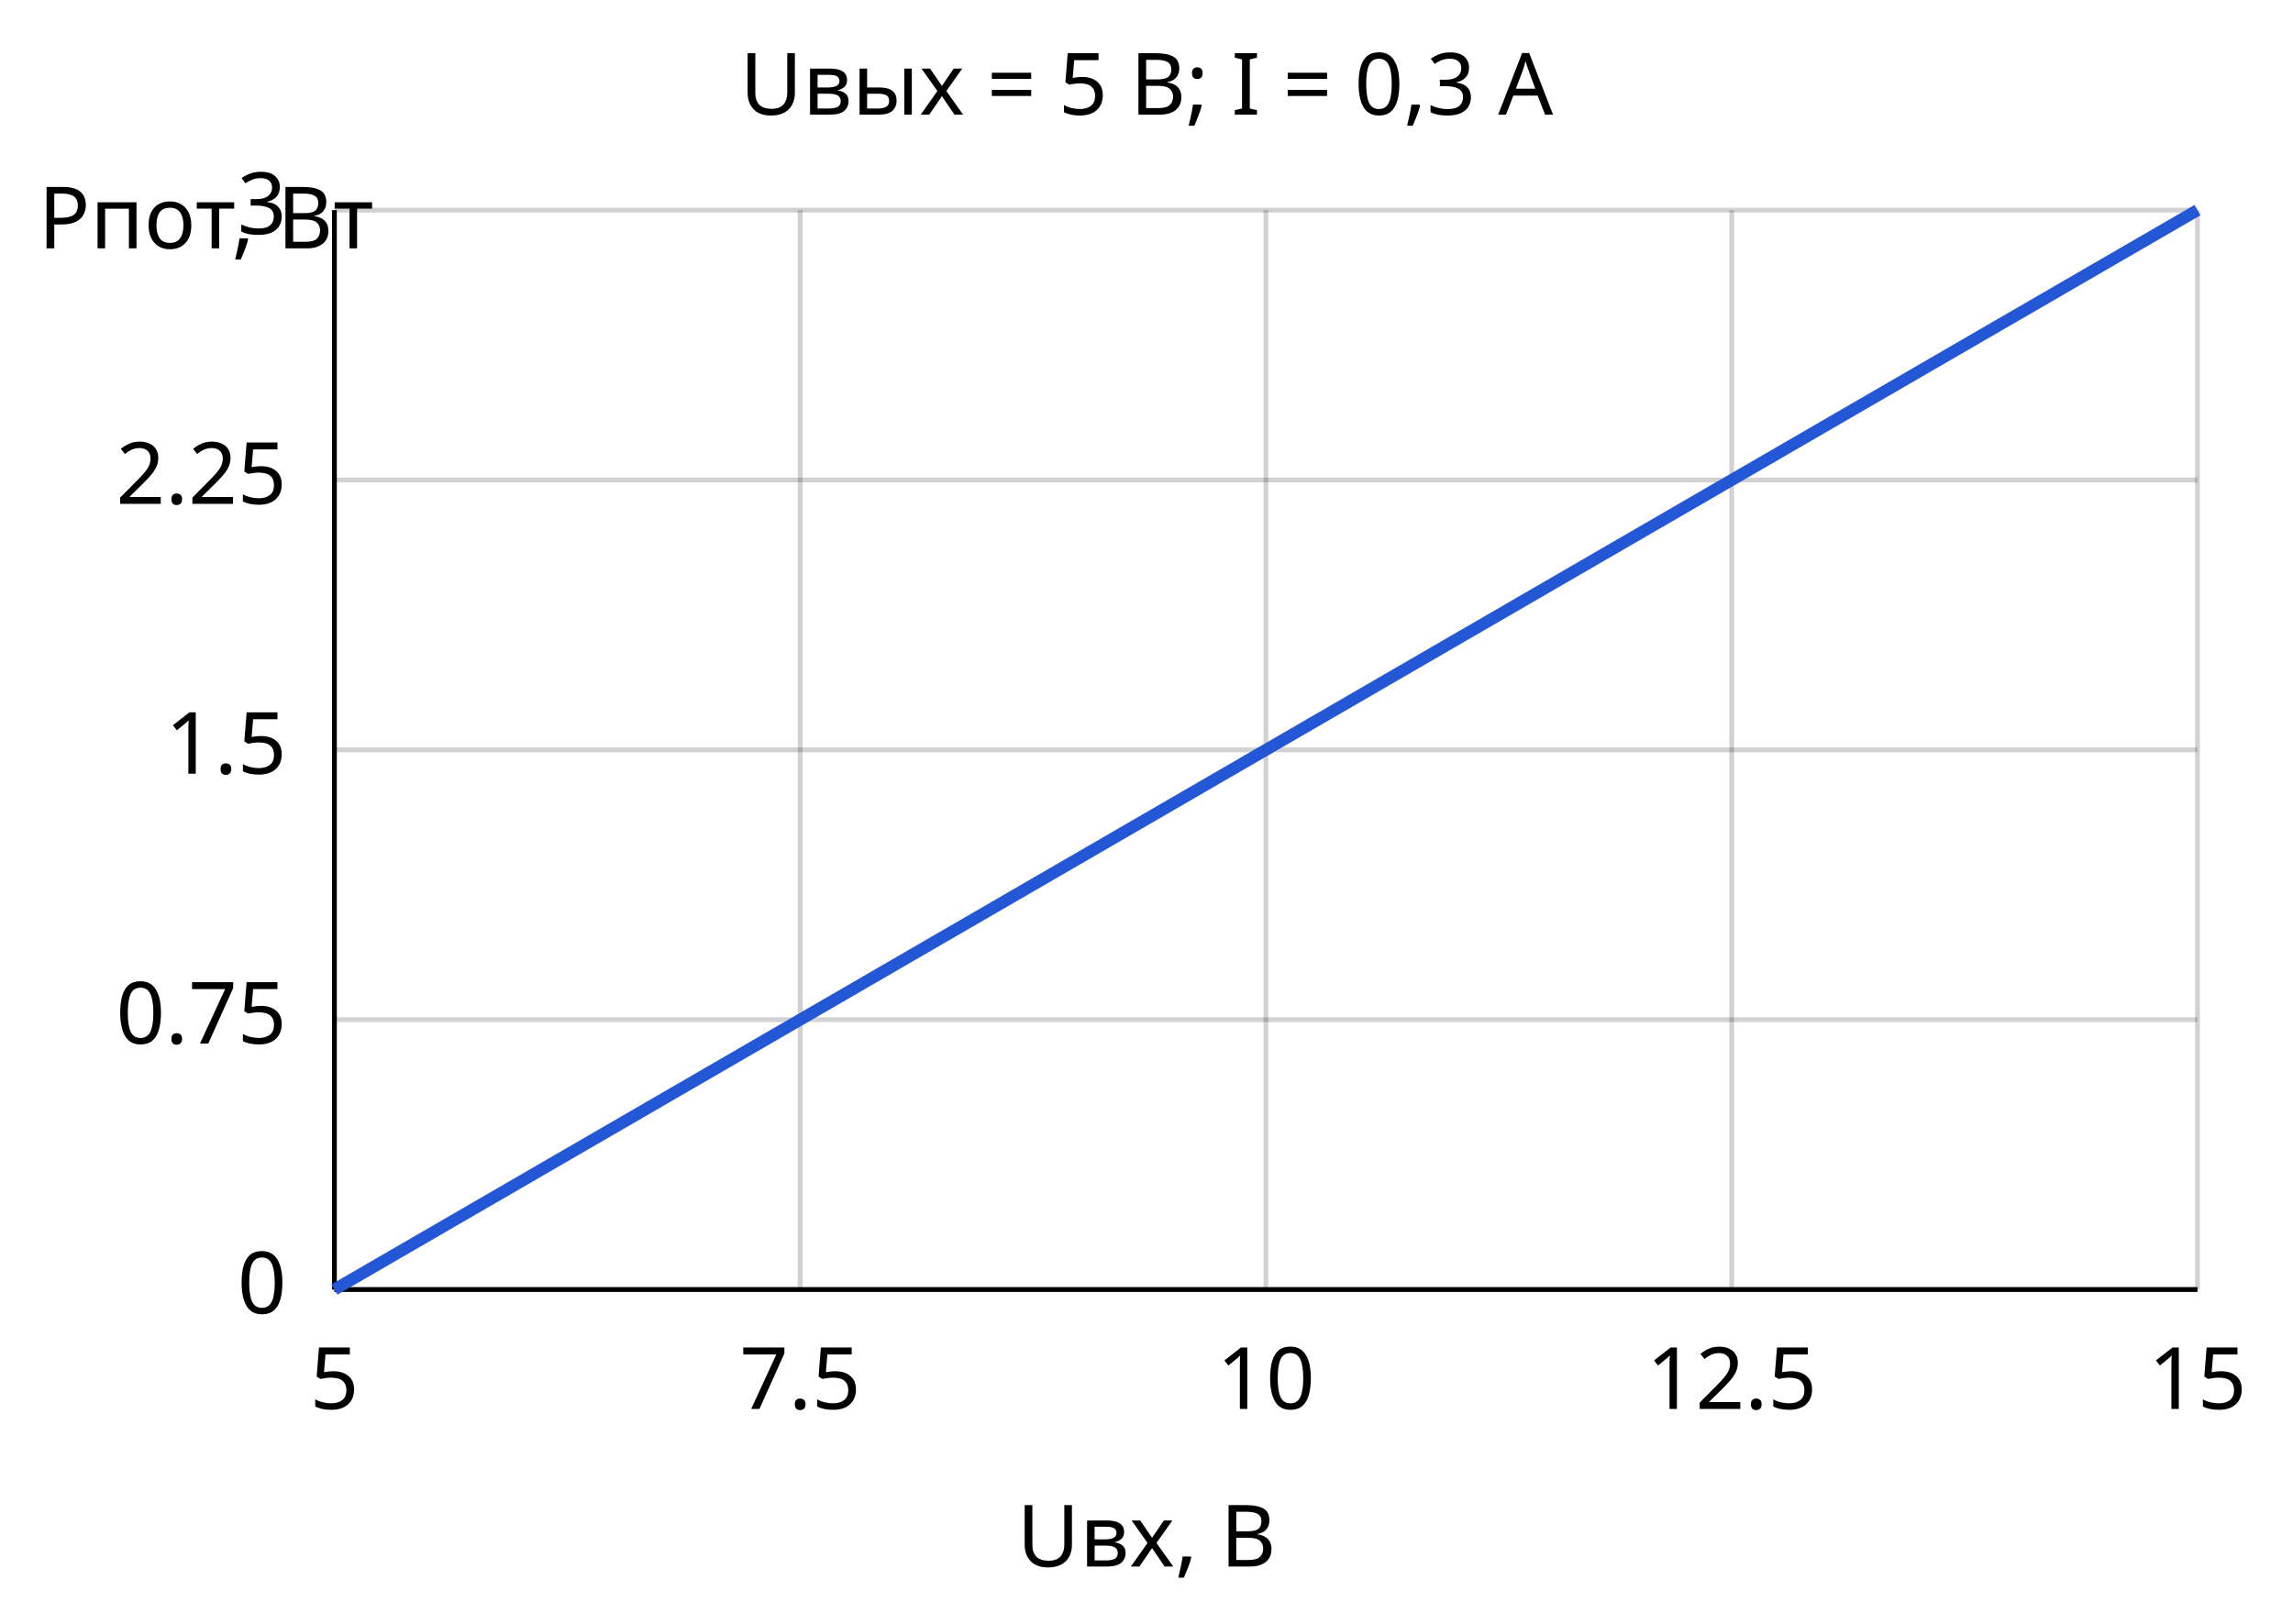
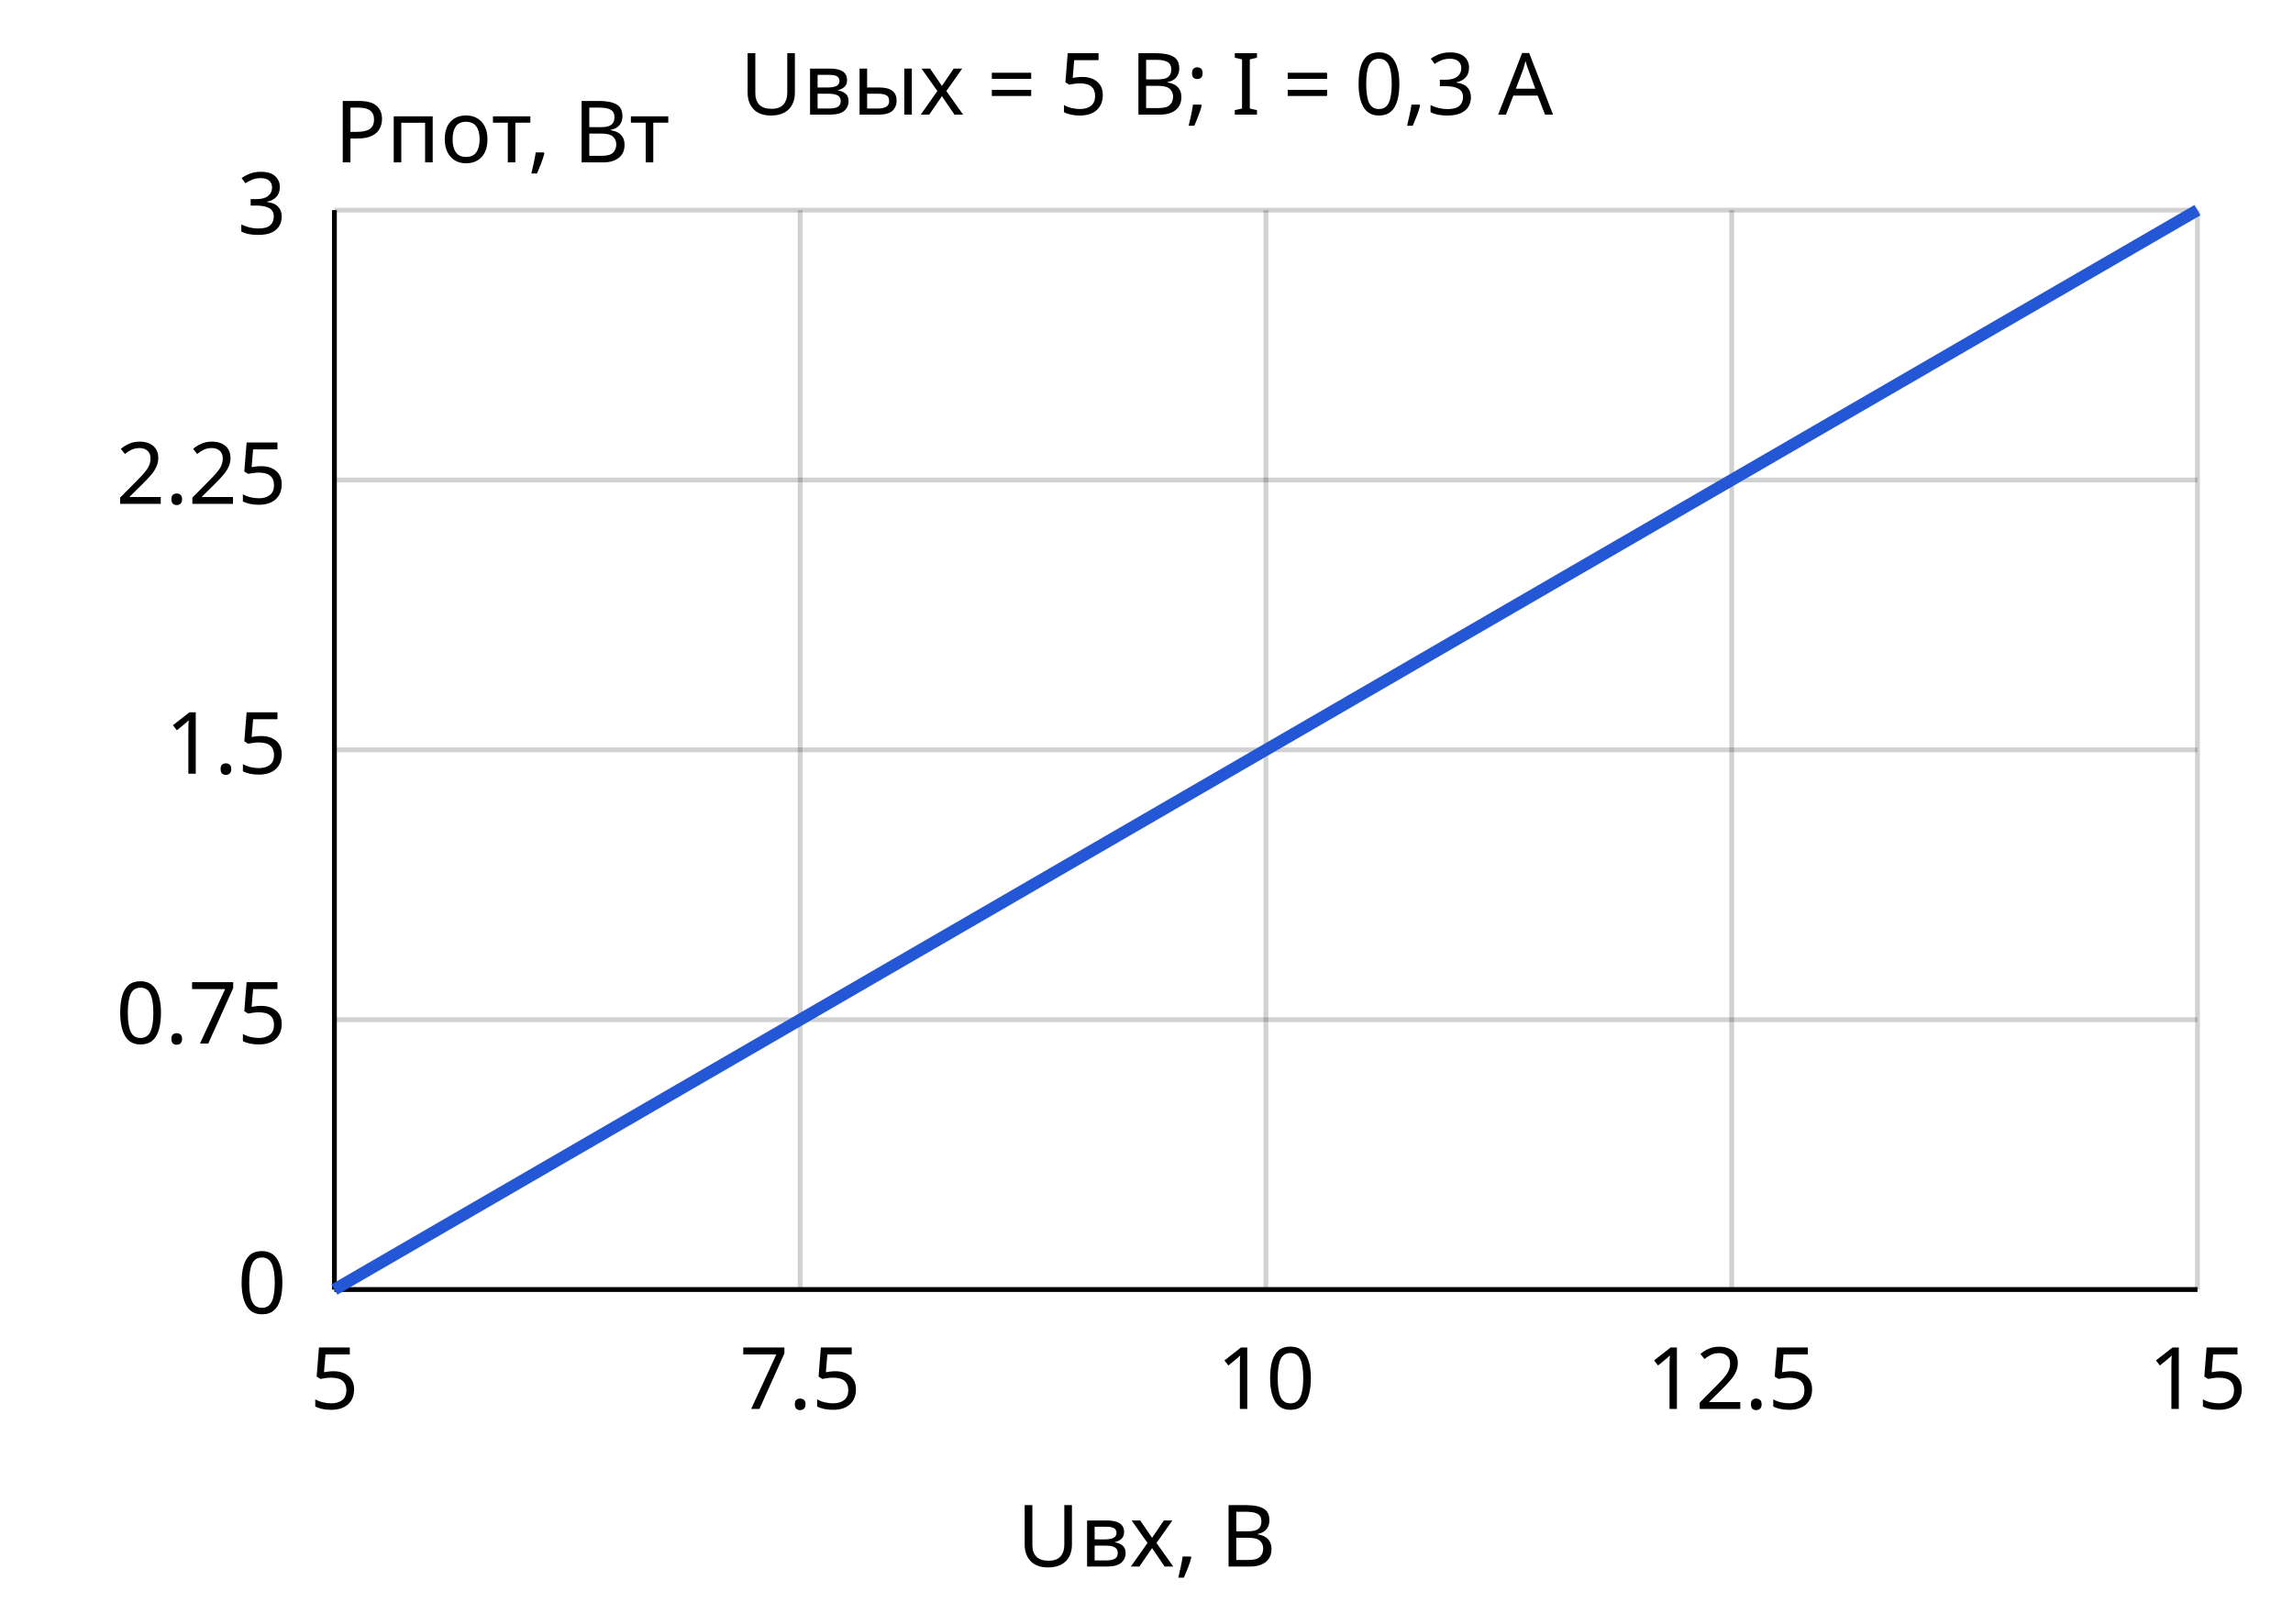
<svg xmlns="http://www.w3.org/2000/svg" viewBox="0 0 480 340" role="img">
  <defs>
    <marker id="arrow" viewBox="0 0 10 10" refX="8" refY="5" markerWidth="7" markerHeight="7" orient="auto-start-reverse">
      <path d="M0 0L10 5L0 10" fill="currentColor" />
    </marker>
  </defs>
  <g font-family="system-ui" font-size="18" fill="currentColor" stroke="none">
    <text x="240" y="24" text-anchor="middle">Uвых = 5 В; I = 0,3 А</text>
    <text x="240" y="328" text-anchor="middle">Uвх, В</text>
-     <text x="8" y="52">Pпот, Вт</text>
+     <text x="70" y="34">Pпот, Вт</text>
    <line x1="70" y1="44" x2="70" y2="270" stroke="currentColor" opacity=".18" />
    <line x1="70" y1="270" x2="460" y2="270" stroke="currentColor" opacity=".18" />
    <text x="70" y="295" text-anchor="middle">5</text>
    <text x="60" y="275" text-anchor="end">0</text>
    <line x1="167.5" y1="44" x2="167.5" y2="270" stroke="currentColor" opacity=".18" />
    <line x1="70" y1="213.5" x2="460" y2="213.5" stroke="currentColor" opacity=".18" />
    <text x="167.5" y="295" text-anchor="middle">7.5</text>
    <text x="60" y="218.5" text-anchor="end">0.75</text>
    <line x1="265" y1="44" x2="265" y2="270" stroke="currentColor" opacity=".18" />
    <line x1="70" y1="157" x2="460" y2="157" stroke="currentColor" opacity=".18" />
    <text x="265" y="295" text-anchor="middle">10</text>
    <text x="60" y="162" text-anchor="end">1.5</text>
    <line x1="362.5" y1="44" x2="362.5" y2="270" stroke="currentColor" opacity=".18" />
    <line x1="70" y1="100.5" x2="460" y2="100.5" stroke="currentColor" opacity=".18" />
    <text x="362.5" y="295" text-anchor="middle">12.5</text>
    <text x="60" y="105.5" text-anchor="end">2.25</text>
    <line x1="460" y1="44" x2="460" y2="270" stroke="currentColor" opacity=".18" />
    <line x1="70" y1="44" x2="460" y2="44" stroke="currentColor" opacity=".18" />
    <text x="460" y="295" text-anchor="middle">15</text>
    <text x="60" y="49" text-anchor="end">3</text>
    <line x1="70" y1="44" x2="70" y2="270" stroke="currentColor" />
    <line x1="70" y1="270" x2="460" y2="270" stroke="currentColor" />
    <polyline points="70.00,270.00 71.95,268.87 73.90,267.74 75.85,266.61 77.80,265.48 79.75,264.35 81.70,263.22 83.65,262.09 85.60,260.96 87.55,259.83 89.50,258.70 91.45,257.57 93.40,256.44 95.35,255.31 97.30,254.18 99.25,253.05 101.20,251.92 103.15,250.79 105.10,249.66 107.05,248.53 109.00,247.40 110.95,246.27 112.90,245.14 114.85,244.01 116.80,242.88 118.75,241.75 120.70,240.62 122.65,239.49 124.60,238.36 126.55,237.23 128.50,236.10 130.45,234.97 132.40,233.84 134.35,232.71 136.30,231.58 138.25,230.45 140.20,229.32 142.15,228.19 144.10,227.06 146.05,225.93 148.00,224.80 149.95,223.67 151.90,222.54 153.85,221.41 155.80,220.28 157.75,219.15 159.70,218.02 161.65,216.89 163.60,215.76 165.55,214.63 167.50,213.50 169.45,212.37 171.40,211.24 173.35,210.11 175.30,208.98 177.25,207.85 179.20,206.72 181.15,205.59 183.10,204.46 185.05,203.33 187.00,202.20 188.95,201.07 190.90,199.94 192.85,198.81 194.80,197.68 196.75,196.55 198.70,195.42 200.65,194.29 202.60,193.16 204.55,192.03 206.50,190.90 208.45,189.77 210.40,188.64 212.35,187.51 214.30,186.38 216.25,185.25 218.20,184.12 220.15,182.99 222.10,181.86 224.05,180.73 226.00,179.60 227.95,178.47 229.90,177.34 231.85,176.21 233.80,175.08 235.75,173.95 237.70,172.82 239.65,171.69 241.60,170.56 243.55,169.43 245.50,168.30 247.45,167.17 249.40,166.04 251.35,164.91 253.30,163.78 255.25,162.65 257.20,161.52 259.15,160.39 261.10,159.26 263.05,158.13 265.00,157.00 266.95,155.87 268.90,154.74 270.85,153.61 272.80,152.48 274.75,151.35 276.70,150.22 278.65,149.09 280.60,147.96 282.55,146.83 284.50,145.70 286.45,144.57 288.40,143.44 290.35,142.31 292.30,141.18 294.25,140.05 296.20,138.92 298.15,137.79 300.10,136.66 302.05,135.53 304.00,134.40 305.95,133.27 307.90,132.14 309.85,131.01 311.80,129.88 313.75,128.75 315.70,127.62 317.65,126.49 319.60,125.36 321.55,124.23 323.50,123.10 325.45,121.97 327.40,120.84 329.35,119.71 331.30,118.58 333.25,117.45 335.20,116.32 337.15,115.19 339.10,114.06 341.05,112.93 343.00,111.80 344.95,110.67 346.90,109.54 348.85,108.41 350.80,107.28 352.75,106.15 354.70,105.02 356.65,103.89 358.60,102.76 360.55,101.63 362.50,100.50 364.45,99.37 366.40,98.24 368.35,97.11 370.30,95.98 372.25,94.85 374.20,93.72 376.15,92.59 378.10,91.46 380.05,90.33 382.00,89.20 383.95,88.07 385.90,86.94 387.85,85.81 389.80,84.68 391.75,83.55 393.70,82.42 395.65,81.29 397.60,80.16 399.55,79.03 401.50,77.90 403.45,76.77 405.40,75.64 407.35,74.51 409.30,73.38 411.25,72.25 413.20,71.12 415.15,69.99 417.10,68.86 419.05,67.73 421.00,66.60 422.95,65.47 424.90,64.34 426.85,63.21 428.80,62.08 430.75,60.95 432.70,59.82 434.65,58.69 436.60,57.56 438.55,56.43 440.50,55.30 442.45,54.17 444.40,53.04 446.35,51.91 448.30,50.78 450.25,49.65 452.20,48.52 454.15,47.39 456.10,46.26 458.05,45.13 460.00,44.00" fill="none" stroke="var(--accent, #2457d6)" stroke-width="2.5" stroke-dasharray="" />
  </g>
</svg>
